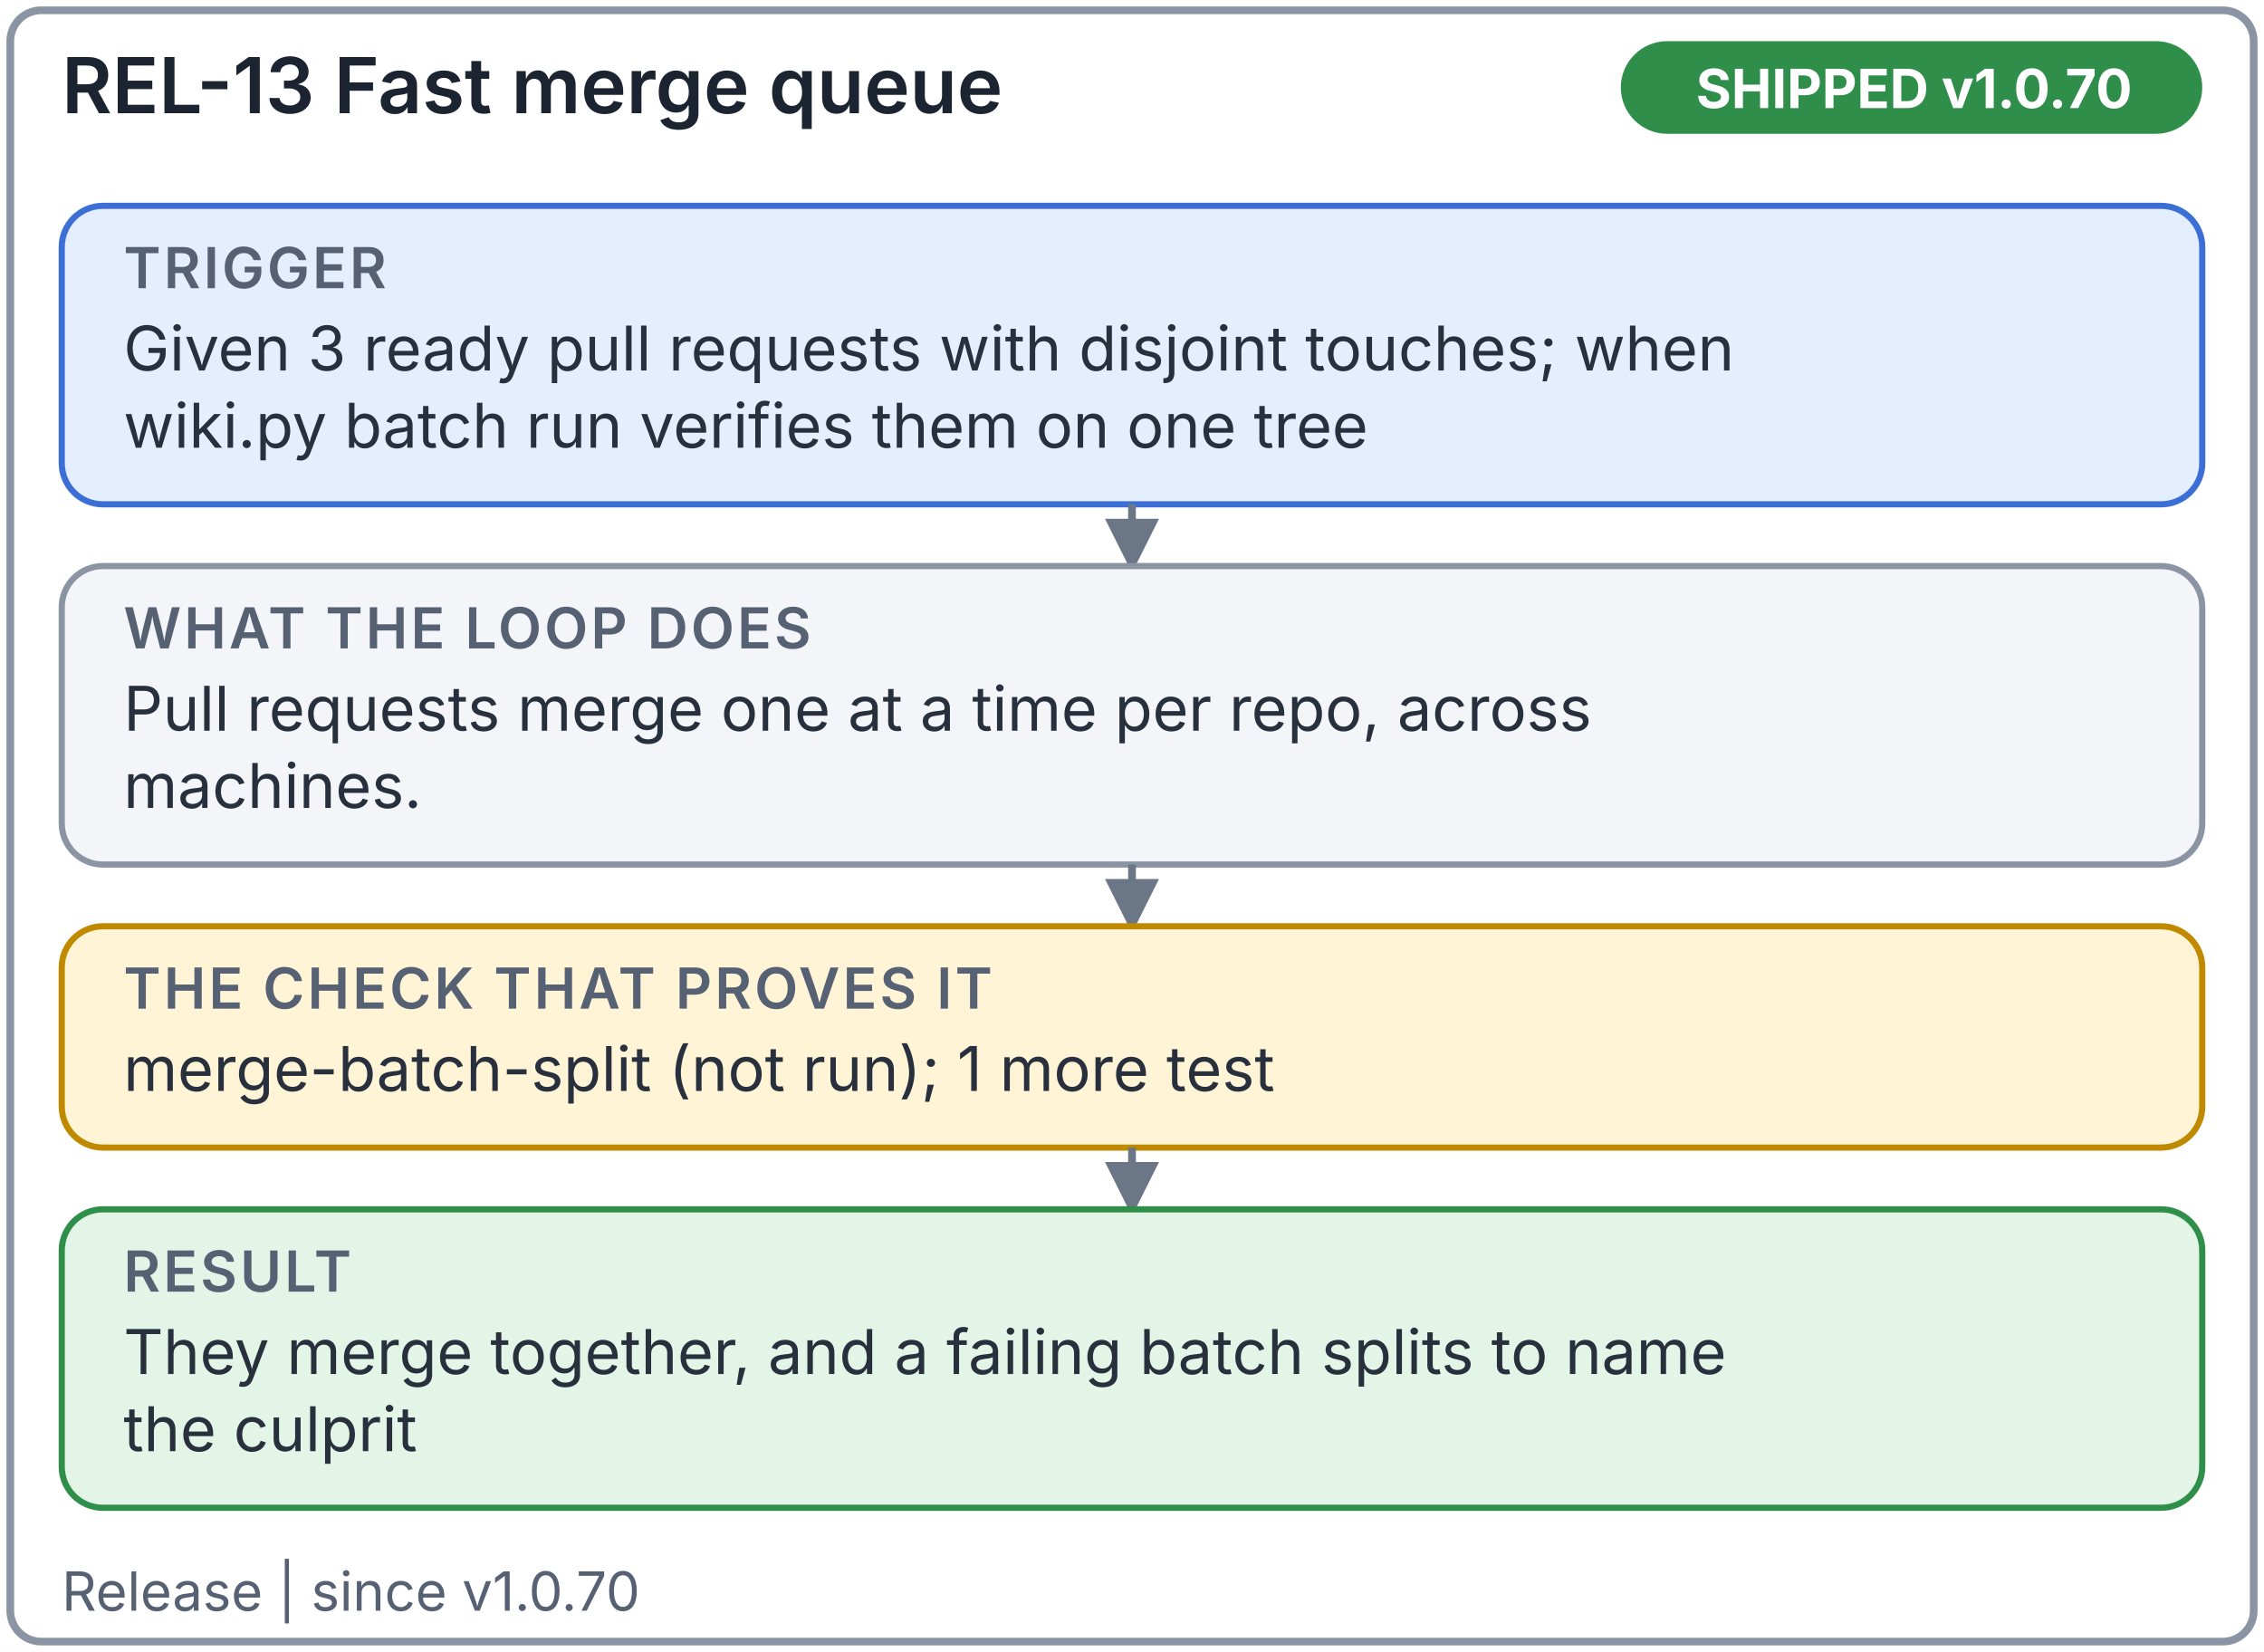
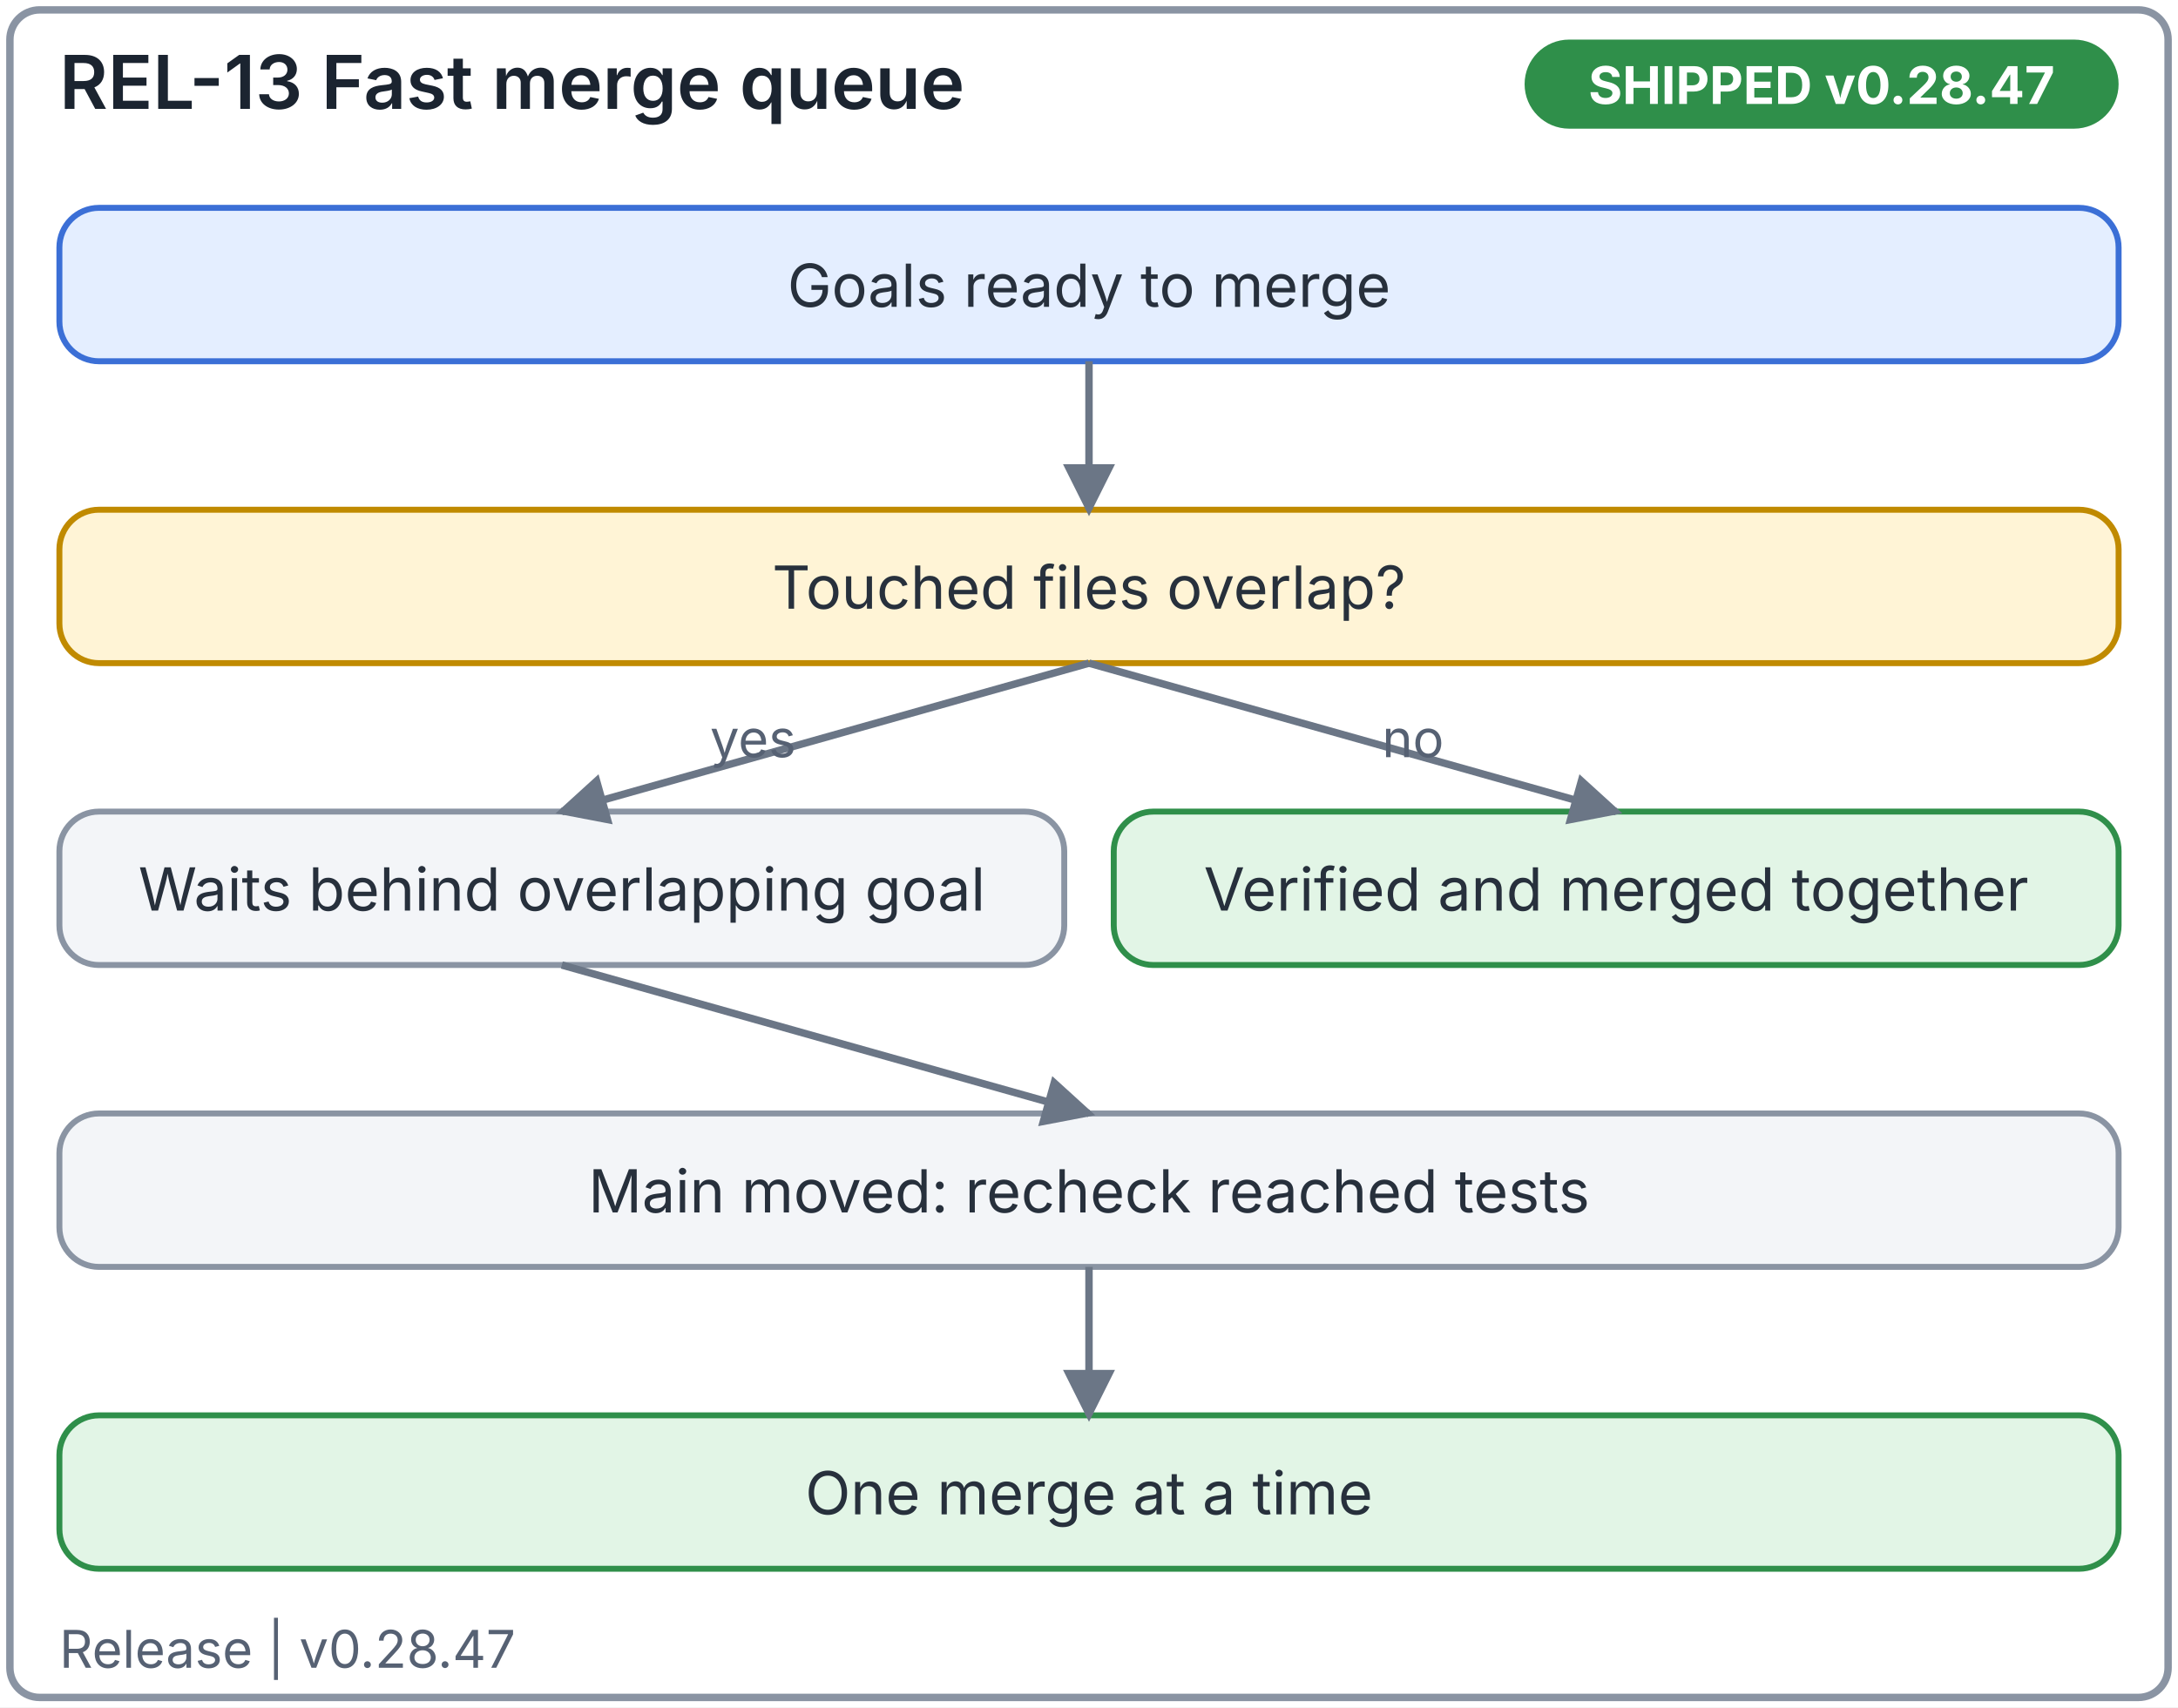
- <svg xmlns="http://www.w3.org/2000/svg" viewBox="0 0 440 321" width="440" role="img" aria-label="Flow of REL-13 Fast merge queue: trigger, what the loop does, the check that proves it, the result">
+ <svg xmlns="http://www.w3.org/2000/svg" viewBox="0 0 440 345" width="440" role="img" aria-label="Flow of REL-13 Fast merge queue">
  <style>
.f-t{font:600 15px system-ui,-apple-system,Segoe UI,sans-serif;fill:#1b2430}
.f-h{font:600 11px system-ui,-apple-system,Segoe UI,sans-serif;fill:#566173;letter-spacing:.05em}
.f-s{font:400 12px system-ui,-apple-system,Segoe UI,sans-serif;fill:#27303c}
.f-x{font:400 10.5px system-ui,-apple-system,Segoe UI,sans-serif;fill:#566173}
.f-you{fill:#e4eeff;stroke:#3b6fd6}
.f-step{fill:#f3f5f8;stroke:#8a94a3}
.f-gate{fill:#fff4d6;stroke:#c08a00}
.f-ok{fill:#e2f5e6;stroke:#2f8f4a}
.f-find{fill:#fde9e7;stroke:#c5483f}
.f-bg{fill:#ffffff}
.f-a{stroke:#6b7686;stroke-width:1.5;fill:none}
.f-ah{fill:#6b7686}
@media (prefers-color-scheme: dark){
.f-t{fill:#eef2f6}.f-h,.f-x{fill:#a3afbf}.f-s{fill:#e1e7ee}
.f-step{fill:#222b36;stroke:#5c6b7d}.f-you{fill:#162a4f;stroke:#6d9bf0}
.f-gate{fill:#3a2e0d;stroke:#d9a521}.f-find{fill:#3d1c1a;stroke:#e0736a}
.f-ok{fill:#153420;stroke:#4fb56c}.f-bg{fill:#12171d}.f-a{stroke:#9aa7b8}.f-ah{fill:#9aa7b8}
}

.k-shipped{stroke:#8a94a3;stroke-width:1.5}.k-v20{stroke:#d9822b;stroke-width:5}.k-v21{stroke:#8a5cd6;stroke-width:5;stroke-dasharray:10 6}
.p-shipped{fill:#2f8f4a}.p-v20{fill:#d9822b}.p-v21{fill:#8a5cd6}
.f-pill{font:700 10.5px system-ui,-apple-system,Segoe UI,sans-serif;fill:#ffffff}
@media (prefers-color-scheme: dark){.k-shipped{stroke:#5c6b7d}.k-v20{stroke:#f0a050}.k-v21{stroke:#b08cf0}.p-shipped{fill:#3d9c58}.p-v20{fill:#c46f1c}.p-v21{fill:#7a4cc6}}
</style>
  <defs>
    <marker id="ah" viewBox="0 0 8 8" refX="7" refY="4" markerWidth="7" markerHeight="7" orient="auto-start-reverse">
      <path d="M0 0 L8 4 L0 8 z" class="f-ah" />
    </marker>
  </defs>
-   <rect width="440" height="321" class="f-bg" />
+   <rect width="440" height="345" class="f-bg" />
  <text x="12" y="22" class="f-t">REL-13 Fast merge queue</text>
-   <rect x="12" y="40" width="416" height="58" rx="8" class="f-you" stroke-width="1.2" />
-   <text x="24" y="56" class="f-h">TRIGGER</text>
-   <text x="24" y="72" class="f-s">Given 3 ready pull requests with disjoint touches; when</text>
-   <text x="24" y="87" class="f-s">wiki.py batch run verifies them on one tree</text>
-   <path d="M220 98 L220 110" class="f-a" marker-end="url(#ah)" />
-   <rect x="12" y="110" width="416" height="58" rx="8" class="f-step" stroke-width="1.2" />
-   <text x="24" y="126" class="f-h">WHAT THE LOOP DOES</text>
-   <text x="24" y="142" class="f-s">Pull requests merge one at a time per repo, across</text>
-   <text x="24" y="157" class="f-s">machines.</text>
-   <path d="M220 168 L220 180" class="f-a" marker-end="url(#ah)" />
-   <rect x="12" y="180" width="416" height="43" rx="8" class="f-gate" stroke-width="1.2" />
-   <text x="24" y="196" class="f-h">THE CHECK THAT PROVES IT</text>
-   <text x="24" y="212" class="f-s">merge-batch-split (not run); 1 more test</text>
-   <path d="M220 223 L220 235" class="f-a" marker-end="url(#ah)" />
-   <rect x="12" y="235" width="416" height="58" rx="8" class="f-ok" stroke-width="1.2" />
-   <text x="24" y="251" class="f-h">RESULT</text>
-   <text x="24" y="267" class="f-s">They merge together, and a failing batch splits to name</text>
-   <text x="24" y="282" class="f-s">the culprit</text>
-   <text x="12" y="313" class="f-x">Release | since v1.0.70</text>
-   <rect x="2" y="2" width="436" height="317" rx="6" fill="none" class="k-shipped" />
-   <rect x="315" y="8" width="113" height="18" rx="9" class="p-shipped" />
-   <text x="372" y="21" text-anchor="middle" class="f-pill">SHIPPED v1.0.70</text>
+   <rect x="12.0" y="42" width="416.0" height="31" rx="8" class="f-you" stroke-width="1.2" />
+   <text x="220.0" y="62" text-anchor="middle" class="f-s">Goals ready to merge</text>
+   <rect x="12.0" y="103" width="416.0" height="31" rx="8" class="f-gate" stroke-width="1.2" />
+   <text x="220.0" y="123" text-anchor="middle" class="f-s">Touched files overlap?</text>
+   <rect x="12.0" y="164" width="203.0" height="31" rx="8" class="f-step" stroke-width="1.2" />
+   <text x="113.5" y="184" text-anchor="middle" class="f-s">Waits behind overlapping goal</text>
+   <rect x="225.0" y="164" width="203.0" height="31" rx="8" class="f-ok" stroke-width="1.2" />
+   <text x="326.5" y="184" text-anchor="middle" class="f-s">Verified and merged together</text>
+   <rect x="12.0" y="225" width="416.0" height="31" rx="8" class="f-step" stroke-width="1.2" />
+   <text x="220.0" y="245" text-anchor="middle" class="f-s">Main moved: recheck reached tests</text>
+   <rect x="12.0" y="286" width="416.0" height="31" rx="8" class="f-ok" stroke-width="1.2" />
+   <text x="220.0" y="306" text-anchor="middle" class="f-s">One merge at a time</text>
+   <path d="M220.0 73.0 L220.0 103.0" class="f-a" marker-end="url(#ah)" />
+   <path d="M220.0 134.0 L113.5 164.0" class="f-a" marker-end="url(#ah)" />
+   <text x="160.8" y="153.0" text-anchor="end" class="f-x">yes</text>
+   <path d="M220.0 134.0 L326.5 164.0" class="f-a" marker-end="url(#ah)" />
+   <text x="279.2" y="153.0" text-anchor="start" class="f-x">no</text>
+   <path d="M113.5 195.0 L220.0 225.0" class="f-a" marker-end="url(#ah)" />
+   <path d="M220.0 256.0 L220.0 286.0" class="f-a" marker-end="url(#ah)" />
+   <text x="12" y="337" class="f-x">Release | v0.28.47</text>
+   <rect x="2" y="2" width="436" height="341" rx="6" fill="none" class="k-shipped" />
+   <rect x="308" y="8" width="120" height="18" rx="9" class="p-shipped" />
+   <text x="368" y="21" text-anchor="middle" class="f-pill">SHIPPED v0.28.47</text>
</svg>
